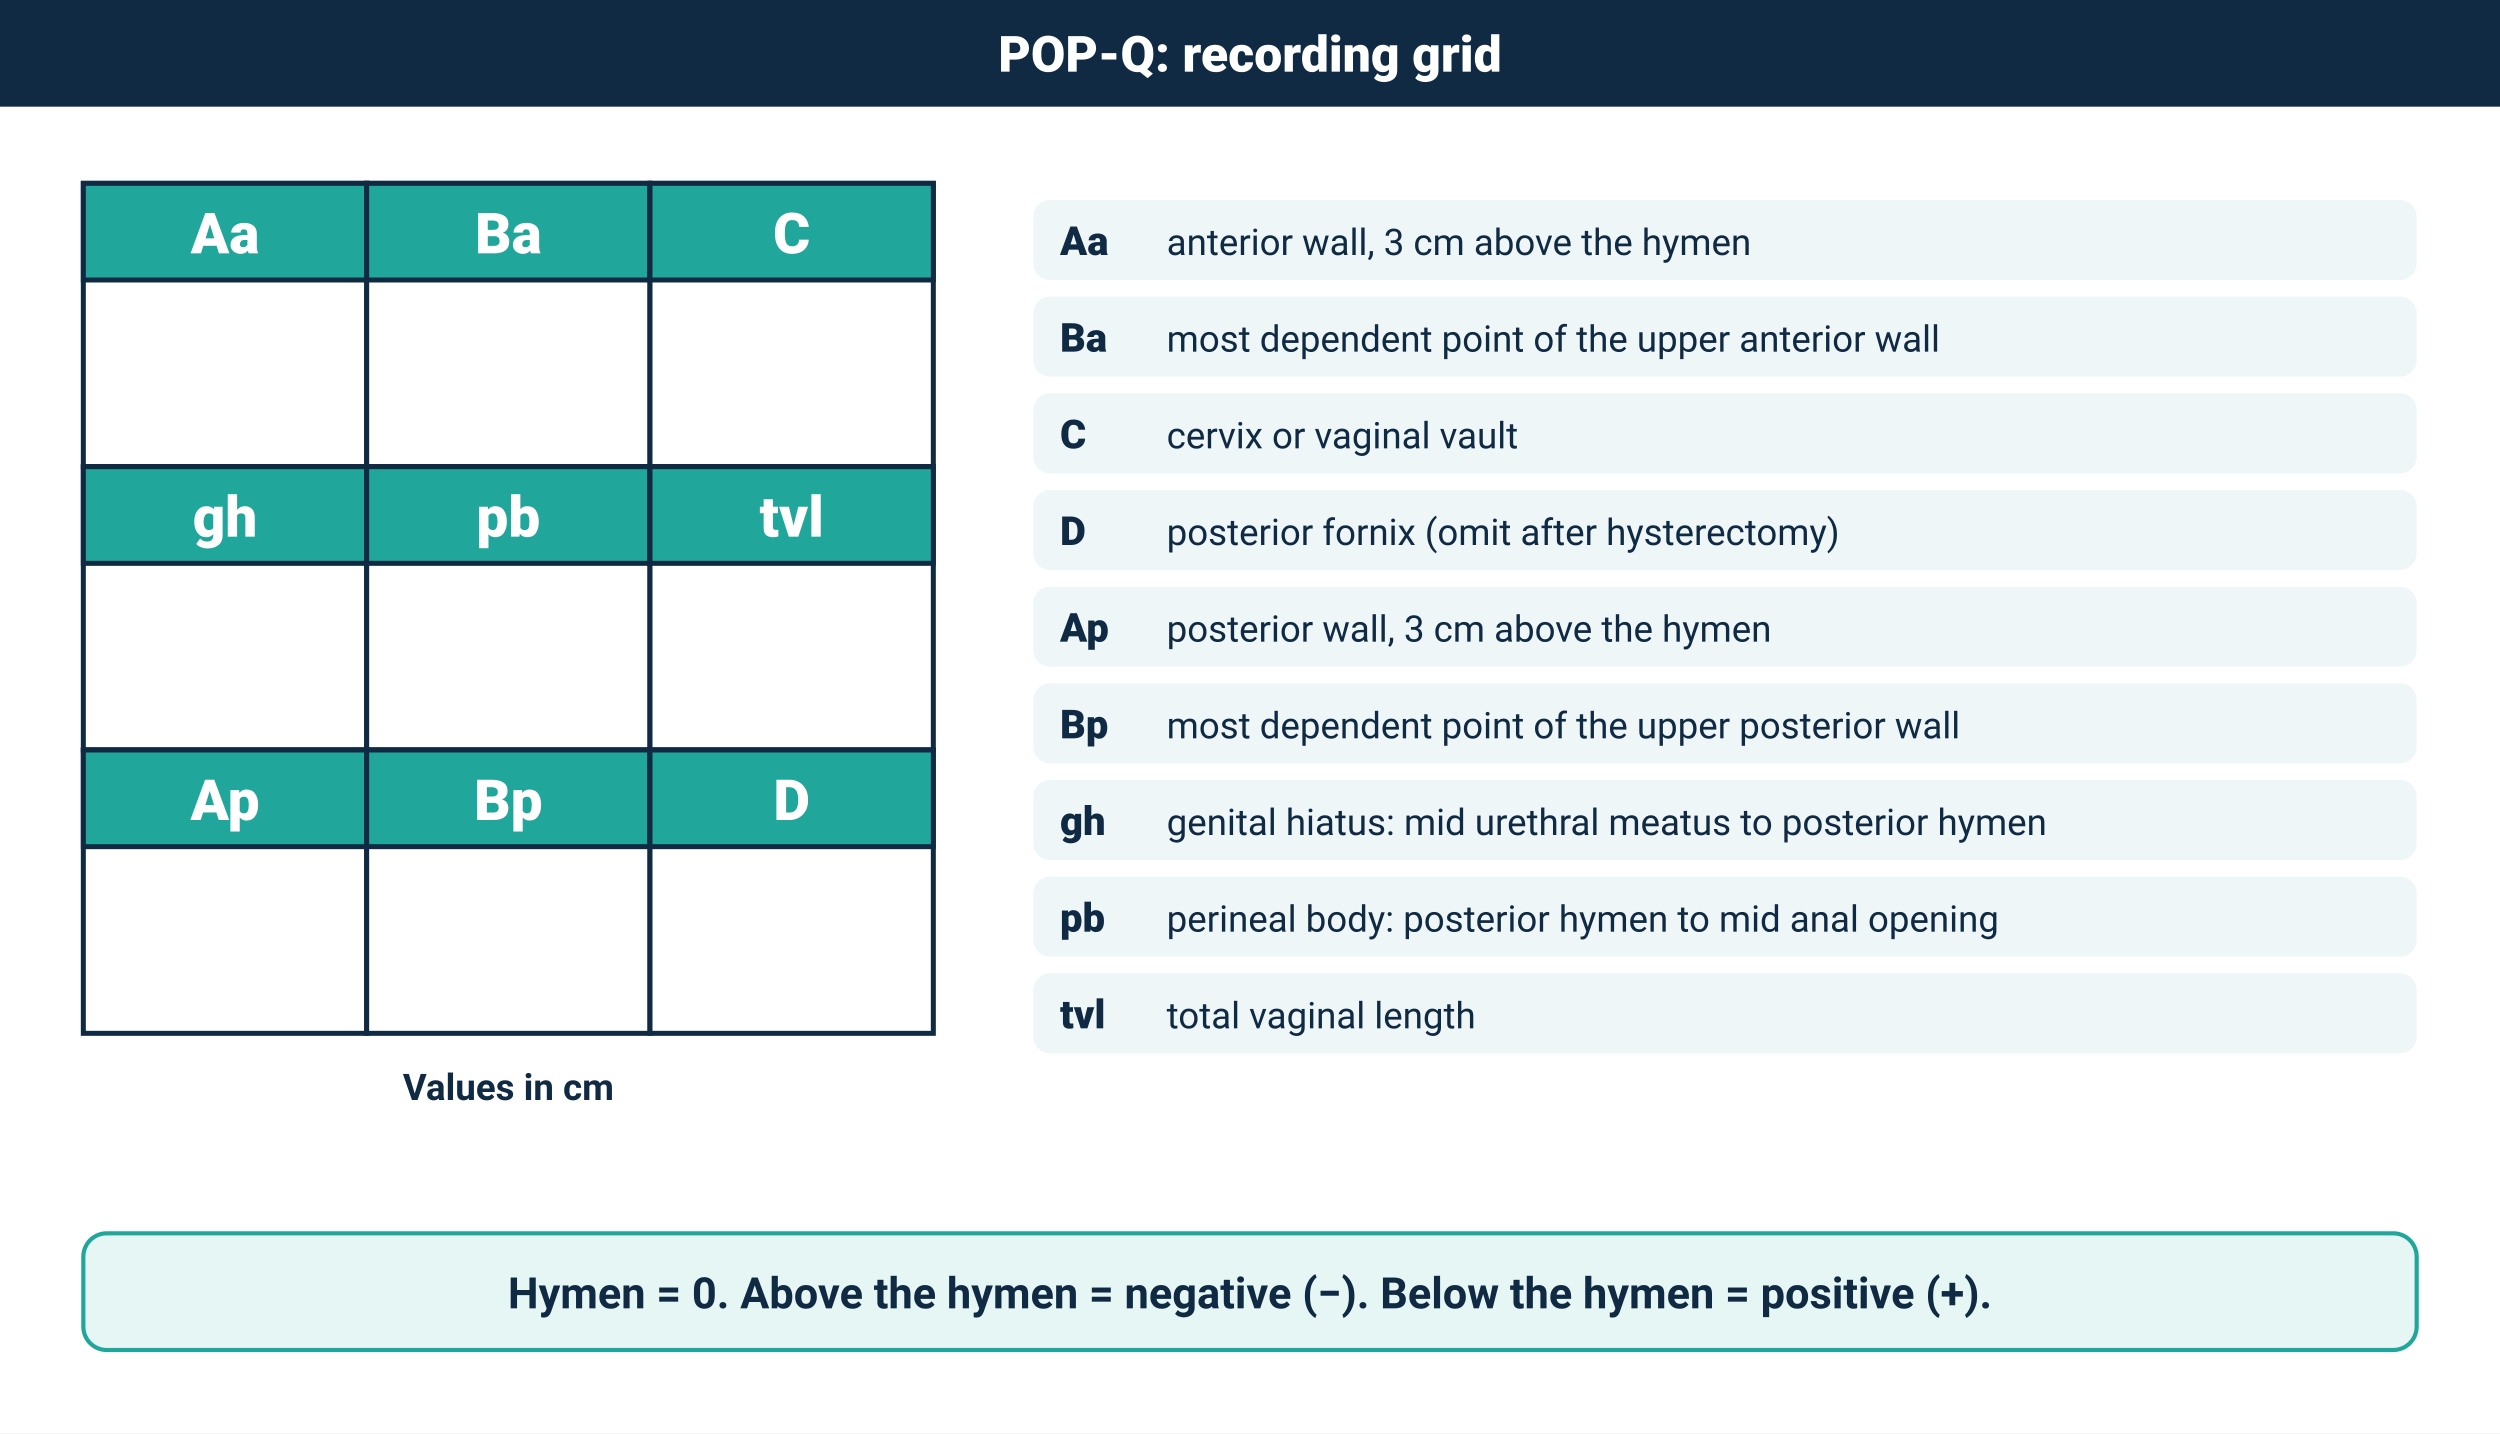
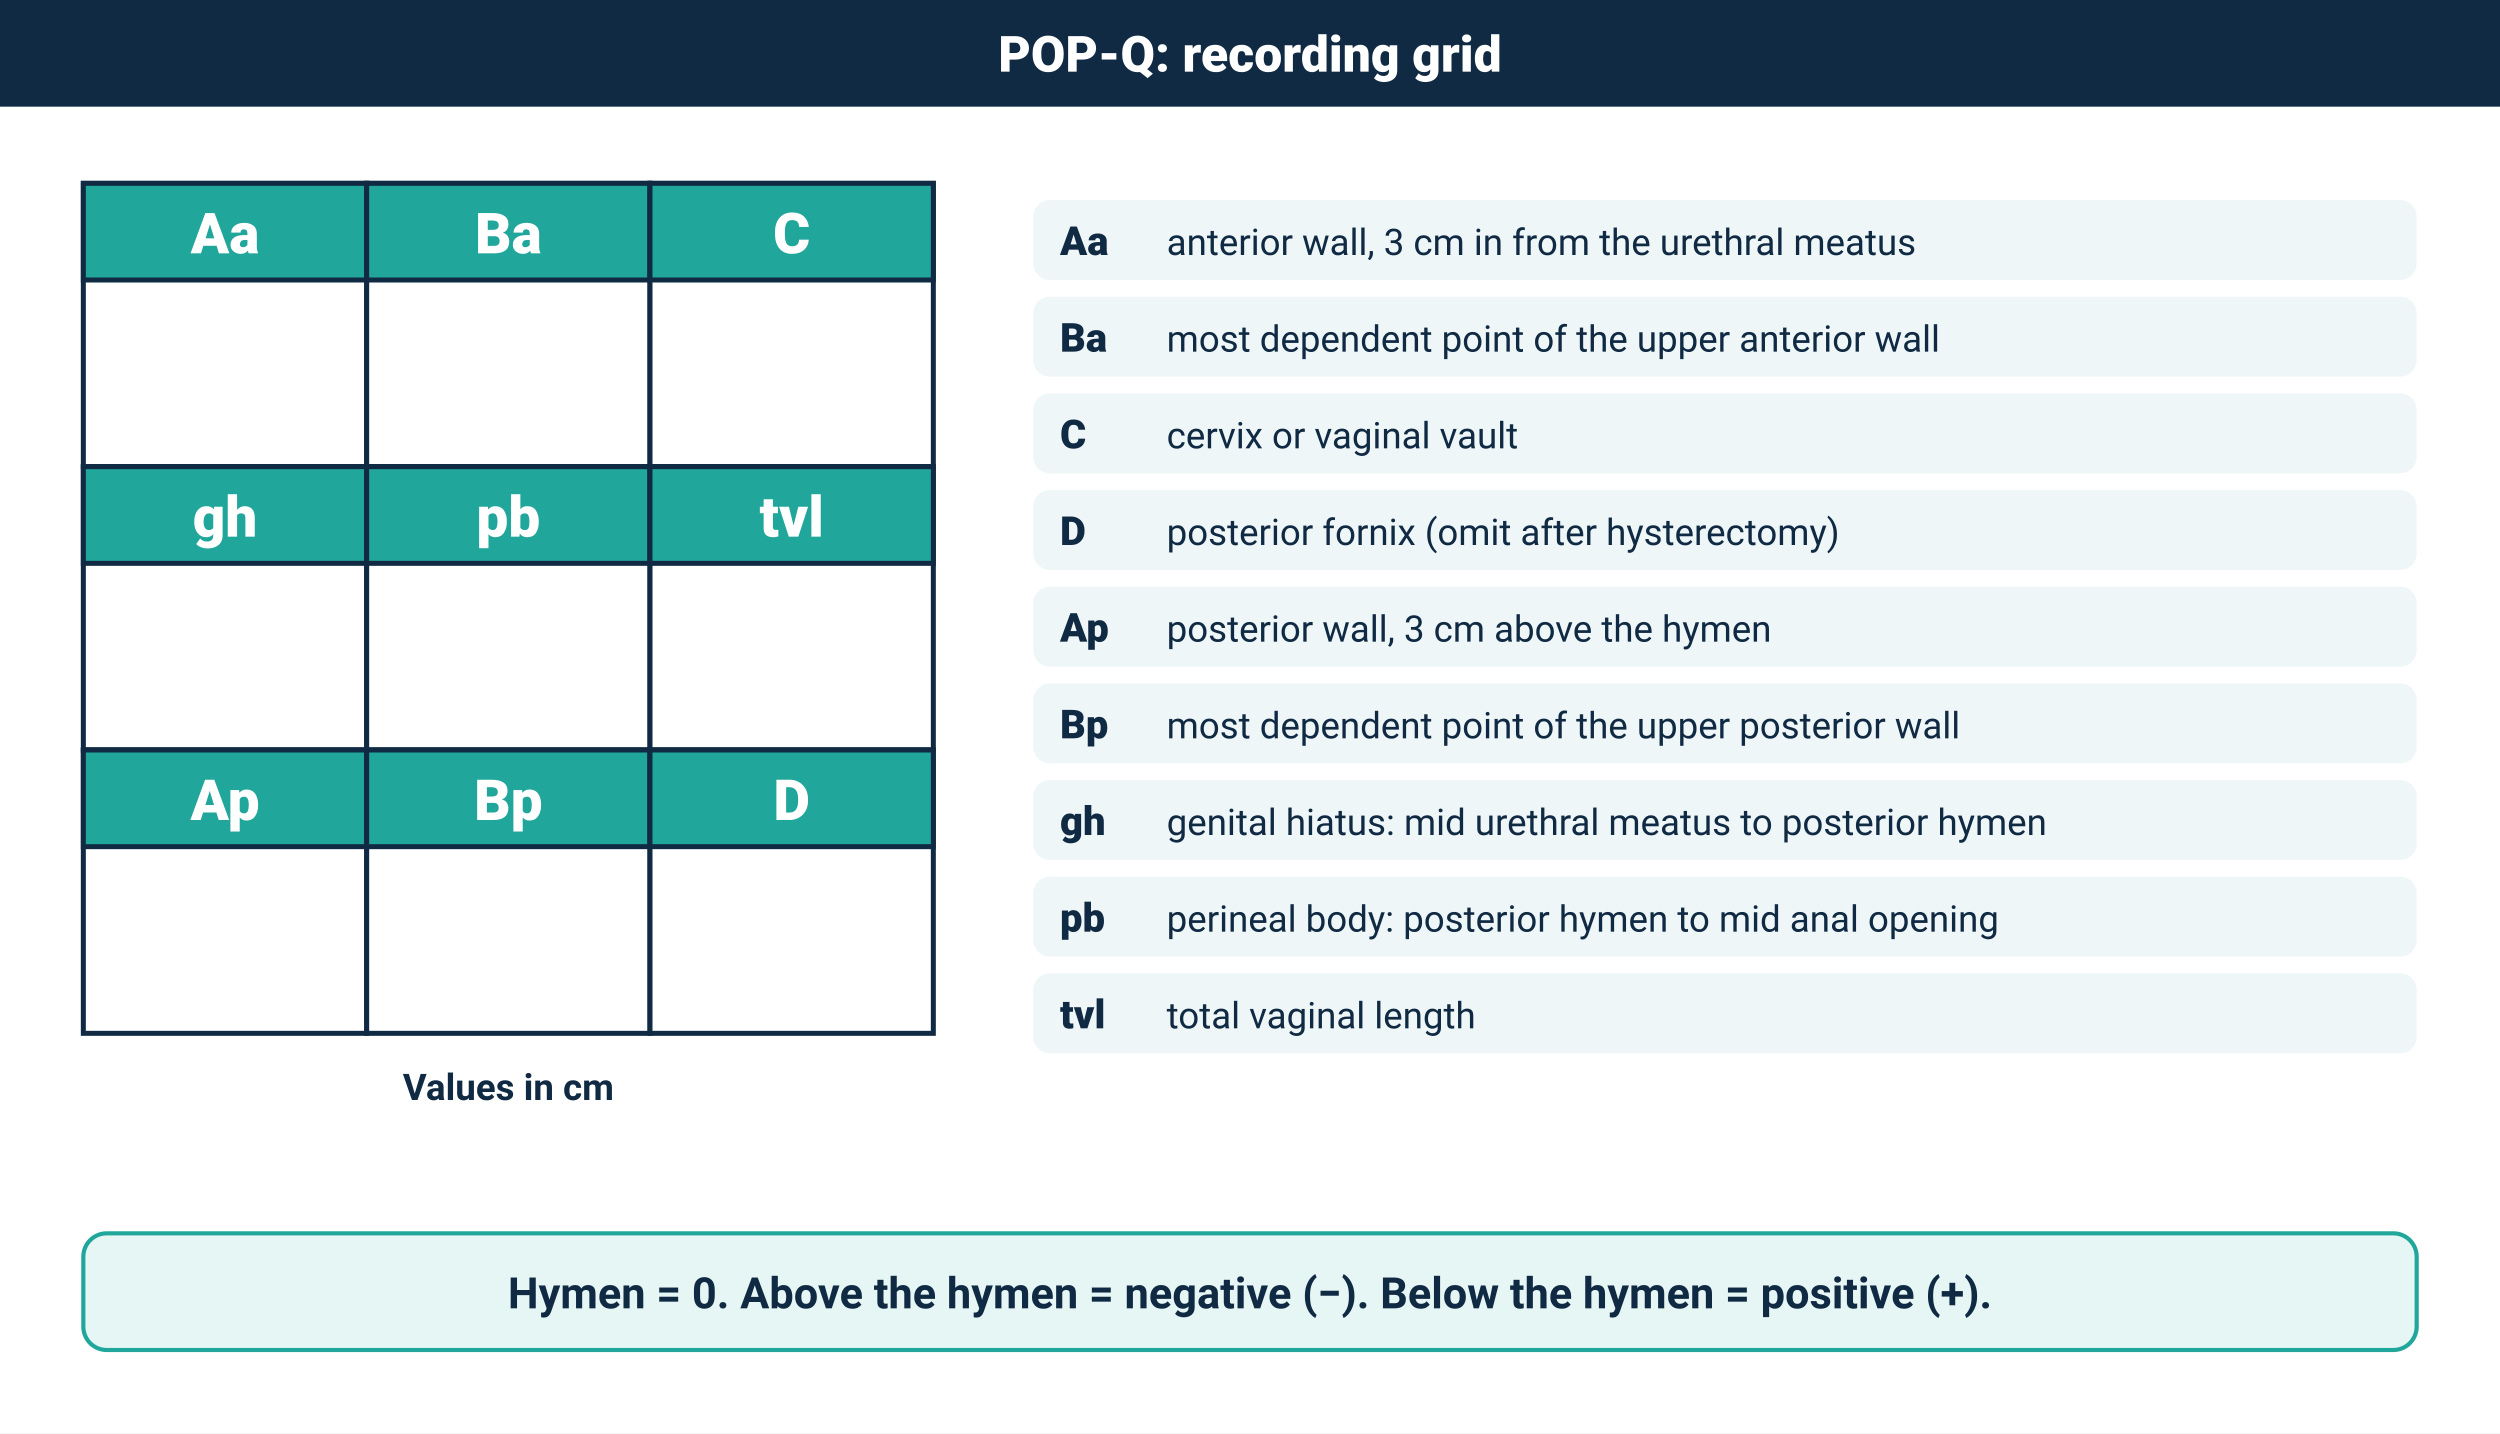
<svg xmlns="http://www.w3.org/2000/svg" viewBox="0 0 1500 860" width="1500" height="860" font-family="Manrope,Segoe UI,Roboto,Helvetica,Arial,sans-serif">
  <rect width="1500" height="860" fill="#fff" />
  <rect width="1500" height="64" fill="#102A43" />
  <text x="750.0" y="43" text-anchor="middle" font-size="30" font-weight="800" fill="#fff">POP-Q: recording grid</text>
  <rect x="50" y="110" width="170" height="170" fill="#fff" stroke="#102A43" stroke-width="3" />
  <rect x="50" y="110" width="170" height="58" fill="#20A69A" stroke="#102A43" stroke-width="3" />
  <text x="135.0" y="152" text-anchor="middle" font-size="34" font-weight="800" fill="#fff">Aa</text>
  <rect x="220" y="110" width="170" height="170" fill="#fff" stroke="#102A43" stroke-width="3" />
  <rect x="220" y="110" width="170" height="58" fill="#20A69A" stroke="#102A43" stroke-width="3" />
  <text x="305.0" y="152" text-anchor="middle" font-size="34" font-weight="800" fill="#fff">Ba</text>
  <rect x="390" y="110" width="170" height="170" fill="#fff" stroke="#102A43" stroke-width="3" />
  <rect x="390" y="110" width="170" height="58" fill="#20A69A" stroke="#102A43" stroke-width="3" />
  <text x="475.0" y="152" text-anchor="middle" font-size="34" font-weight="800" fill="#fff">C</text>
  <rect x="50" y="280" width="170" height="170" fill="#fff" stroke="#102A43" stroke-width="3" />
  <rect x="50" y="280" width="170" height="58" fill="#20A69A" stroke="#102A43" stroke-width="3" />
  <text x="135.0" y="322" text-anchor="middle" font-size="34" font-weight="800" fill="#fff">gh</text>
  <rect x="220" y="280" width="170" height="170" fill="#fff" stroke="#102A43" stroke-width="3" />
  <rect x="220" y="280" width="170" height="58" fill="#20A69A" stroke="#102A43" stroke-width="3" />
  <text x="305.0" y="322" text-anchor="middle" font-size="34" font-weight="800" fill="#fff">pb</text>
  <rect x="390" y="280" width="170" height="170" fill="#fff" stroke="#102A43" stroke-width="3" />
  <rect x="390" y="280" width="170" height="58" fill="#20A69A" stroke="#102A43" stroke-width="3" />
  <text x="475.0" y="322" text-anchor="middle" font-size="34" font-weight="800" fill="#fff">tvl</text>
  <rect x="50" y="450" width="170" height="170" fill="#fff" stroke="#102A43" stroke-width="3" />
  <rect x="50" y="450" width="170" height="58" fill="#20A69A" stroke="#102A43" stroke-width="3" />
  <text x="135.0" y="492" text-anchor="middle" font-size="34" font-weight="800" fill="#fff">Ap</text>
  <rect x="220" y="450" width="170" height="170" fill="#fff" stroke="#102A43" stroke-width="3" />
  <rect x="220" y="450" width="170" height="58" fill="#20A69A" stroke="#102A43" stroke-width="3" />
  <text x="305.0" y="492" text-anchor="middle" font-size="34" font-weight="800" fill="#fff">Bp</text>
  <rect x="390" y="450" width="170" height="170" fill="#fff" stroke="#102A43" stroke-width="3" />
  <rect x="390" y="450" width="170" height="58" fill="#20A69A" stroke="#102A43" stroke-width="3" />
  <text x="475.0" y="492" text-anchor="middle" font-size="34" font-weight="800" fill="#fff">D</text>
  <text x="305.0" y="660" text-anchor="middle" font-size="22" font-weight="700" fill="#102A43">Values in cm</text>
  <rect x="620" y="120" width="830" height="48" rx="10" fill="#EEF6F8" />
  <text x="636" y="153" font-size="24" font-weight="800" fill="#102A43">Aa</text>
-   <text x="700" y="153" font-size="22" fill="#102A43">anterior wall, 3 cm above the hymen</text>
+   <text x="700" y="153" font-size="22" fill="#102A43">anterior wall, 3 cm in from the urethral meatus</text>
  <rect x="620" y="178" width="830" height="48" rx="10" fill="#EEF6F8" />
  <text x="636" y="211" font-size="24" font-weight="800" fill="#102A43">Ba</text>
  <text x="700" y="211" font-size="22" fill="#102A43">most dependent point of the upper anterior wall</text>
  <rect x="620" y="236" width="830" height="48" rx="10" fill="#EEF6F8" />
  <text x="636" y="269" font-size="24" font-weight="800" fill="#102A43">C</text>
  <text x="700" y="269" font-size="22" fill="#102A43">cervix or vaginal vault</text>
  <rect x="620" y="294" width="830" height="48" rx="10" fill="#EEF6F8" />
  <text x="636" y="327" font-size="24" font-weight="800" fill="#102A43">D</text>
  <text x="700" y="327" font-size="22" fill="#102A43">posterior fornix (omit after hysterectomy)</text>
  <rect x="620" y="352" width="830" height="48" rx="10" fill="#EEF6F8" />
  <text x="636" y="385" font-size="24" font-weight="800" fill="#102A43">Ap</text>
  <text x="700" y="385" font-size="22" fill="#102A43">posterior wall, 3 cm above the hymen</text>
  <rect x="620" y="410" width="830" height="48" rx="10" fill="#EEF6F8" />
  <text x="636" y="443" font-size="24" font-weight="800" fill="#102A43">Bp</text>
  <text x="700" y="443" font-size="22" fill="#102A43">most dependent point of the upper posterior wall</text>
  <rect x="620" y="468" width="830" height="48" rx="10" fill="#EEF6F8" />
  <text x="636" y="501" font-size="24" font-weight="800" fill="#102A43">gh</text>
  <text x="700" y="501" font-size="22" fill="#102A43">genital hiatus: mid urethral meatus to posterior hymen</text>
  <rect x="620" y="526" width="830" height="48" rx="10" fill="#EEF6F8" />
  <text x="636" y="559" font-size="24" font-weight="800" fill="#102A43">pb</text>
  <text x="700" y="559" font-size="22" fill="#102A43">perineal body: posterior hymen to mid anal opening</text>
  <rect x="620" y="584" width="830" height="48" rx="10" fill="#EEF6F8" />
  <text x="636" y="617" font-size="24" font-weight="800" fill="#102A43">tvl</text>
  <text x="700" y="617" font-size="22" fill="#102A43">total vaginal length</text>
  <rect x="50" y="740" width="1400" height="70" rx="14" fill="#E6F6F4" stroke="#20A69A" stroke-width="2.5" />
  <text x="750" y="785" text-anchor="middle" font-size="26" font-weight="700" fill="#102A43">Hymen = 0. Above the hymen = negative (−). Below the hymen = positive (+).</text>
</svg>
